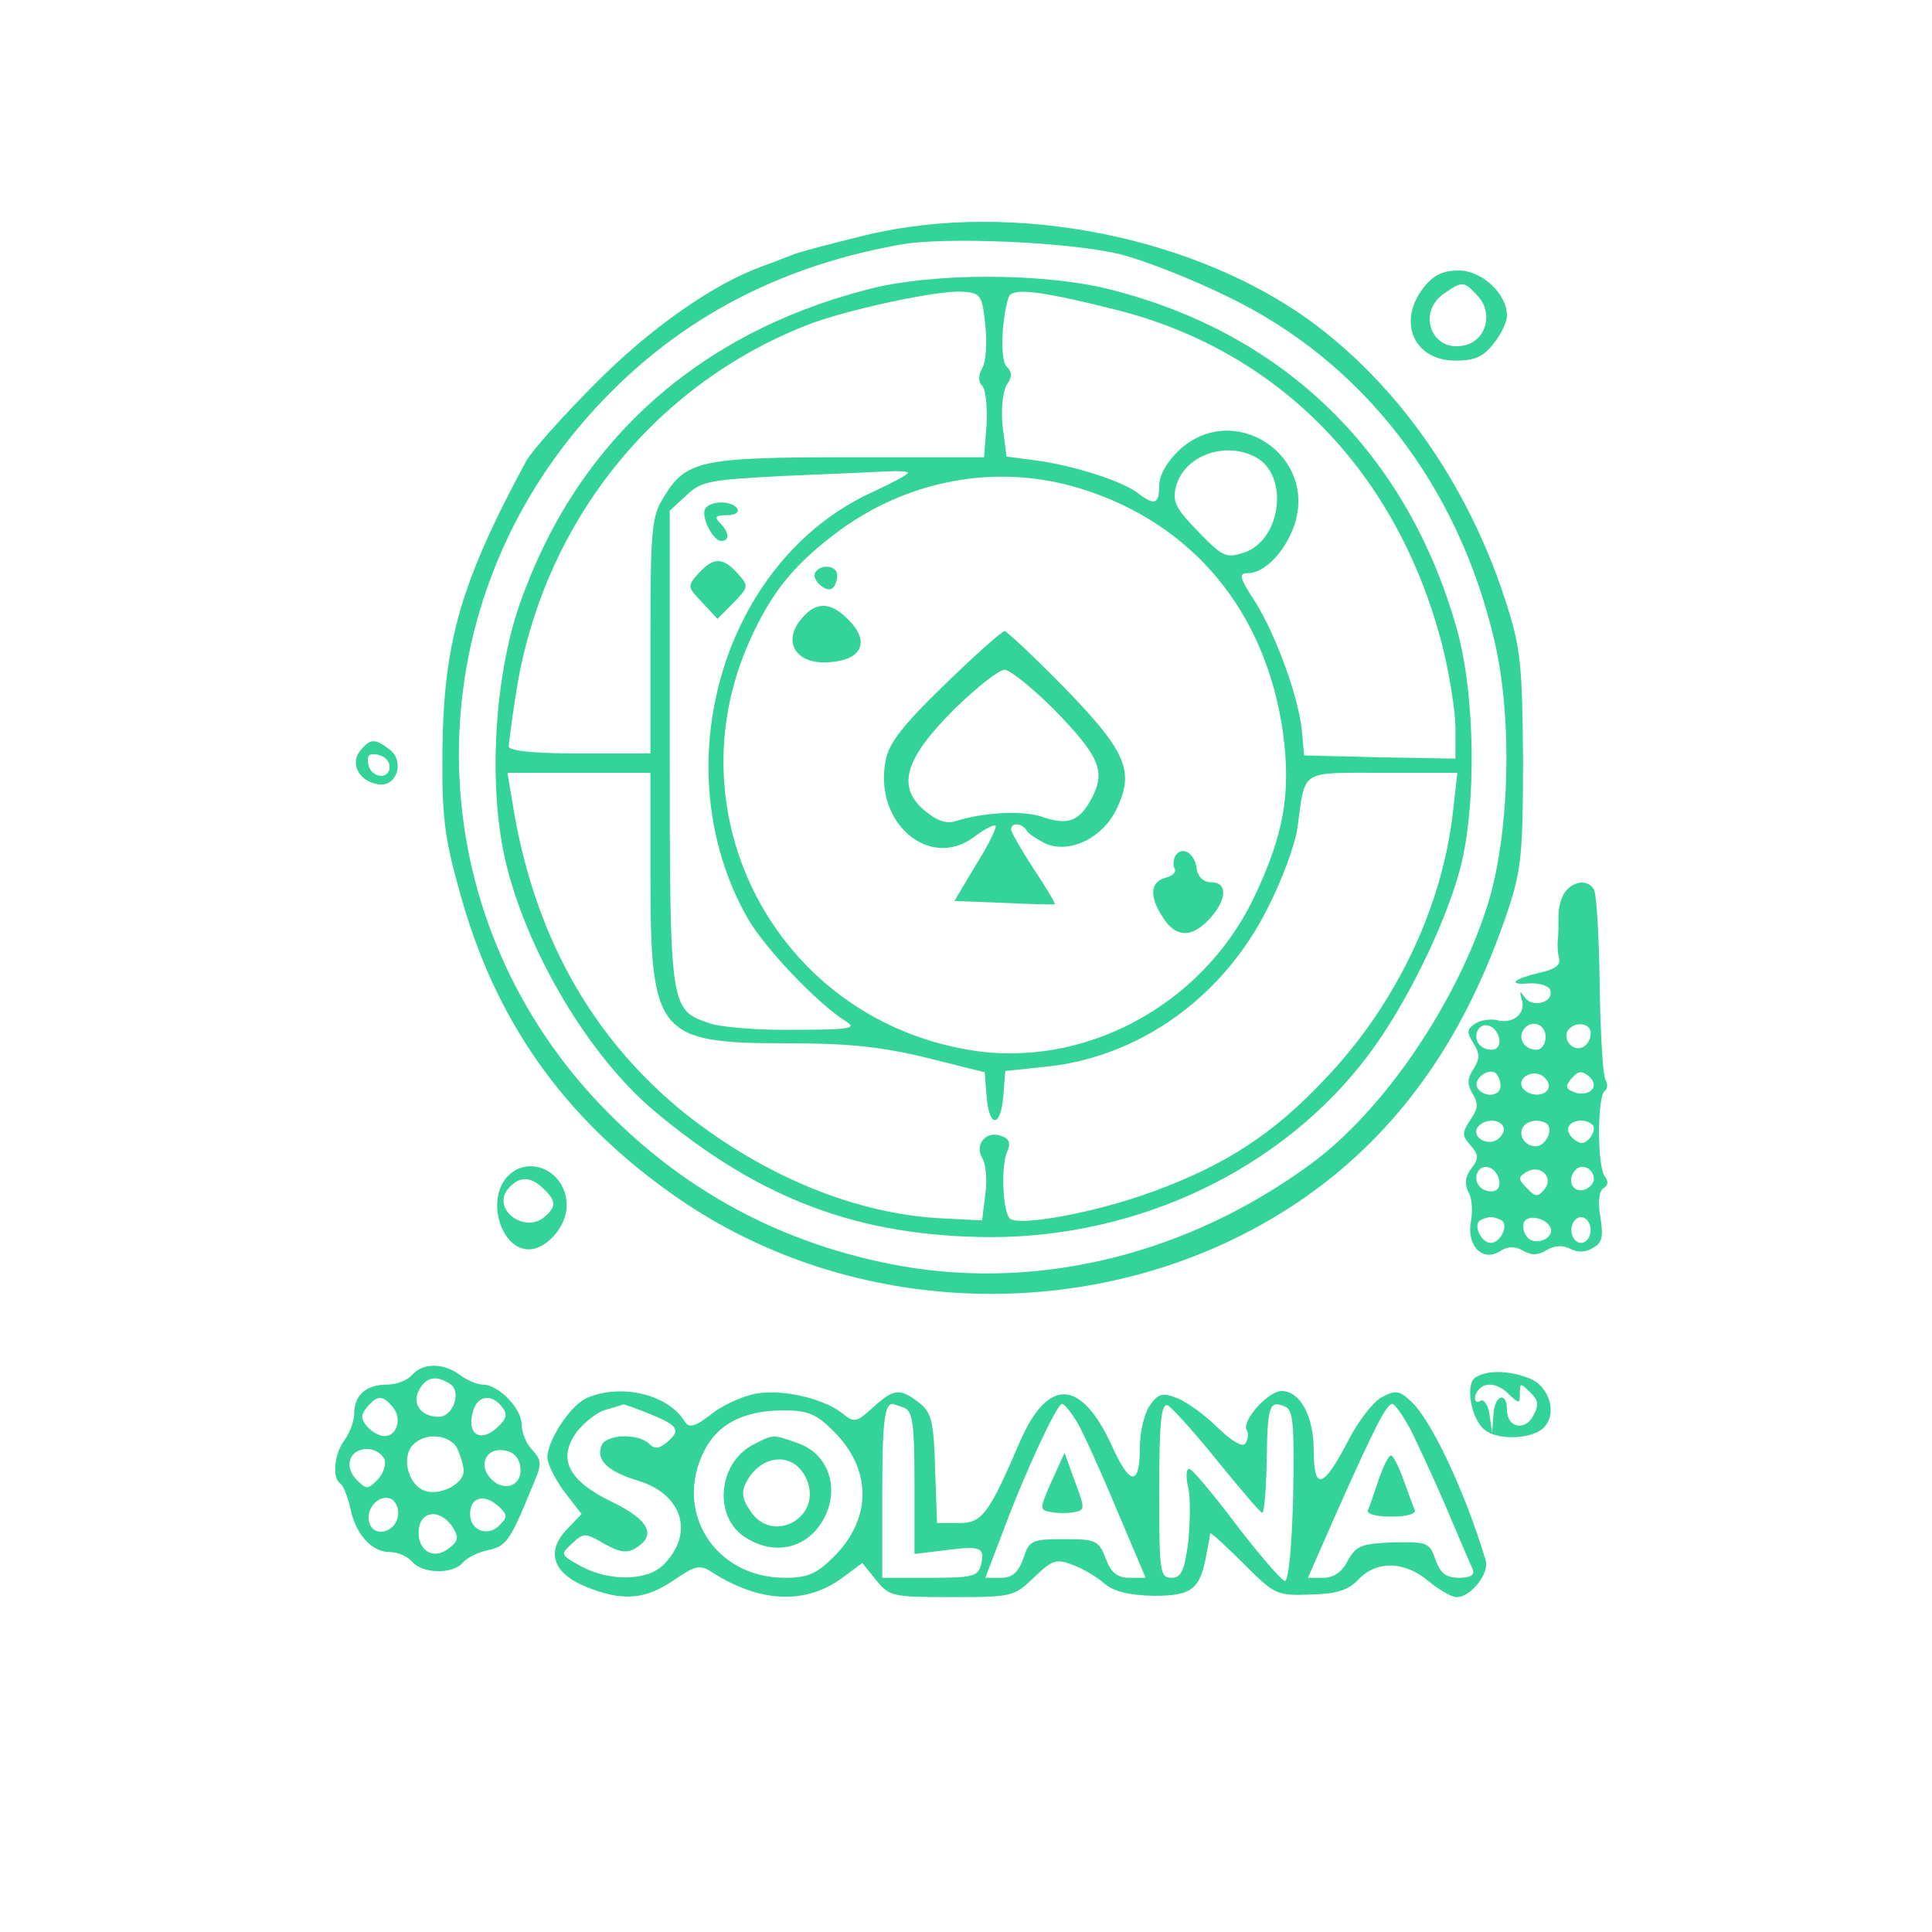
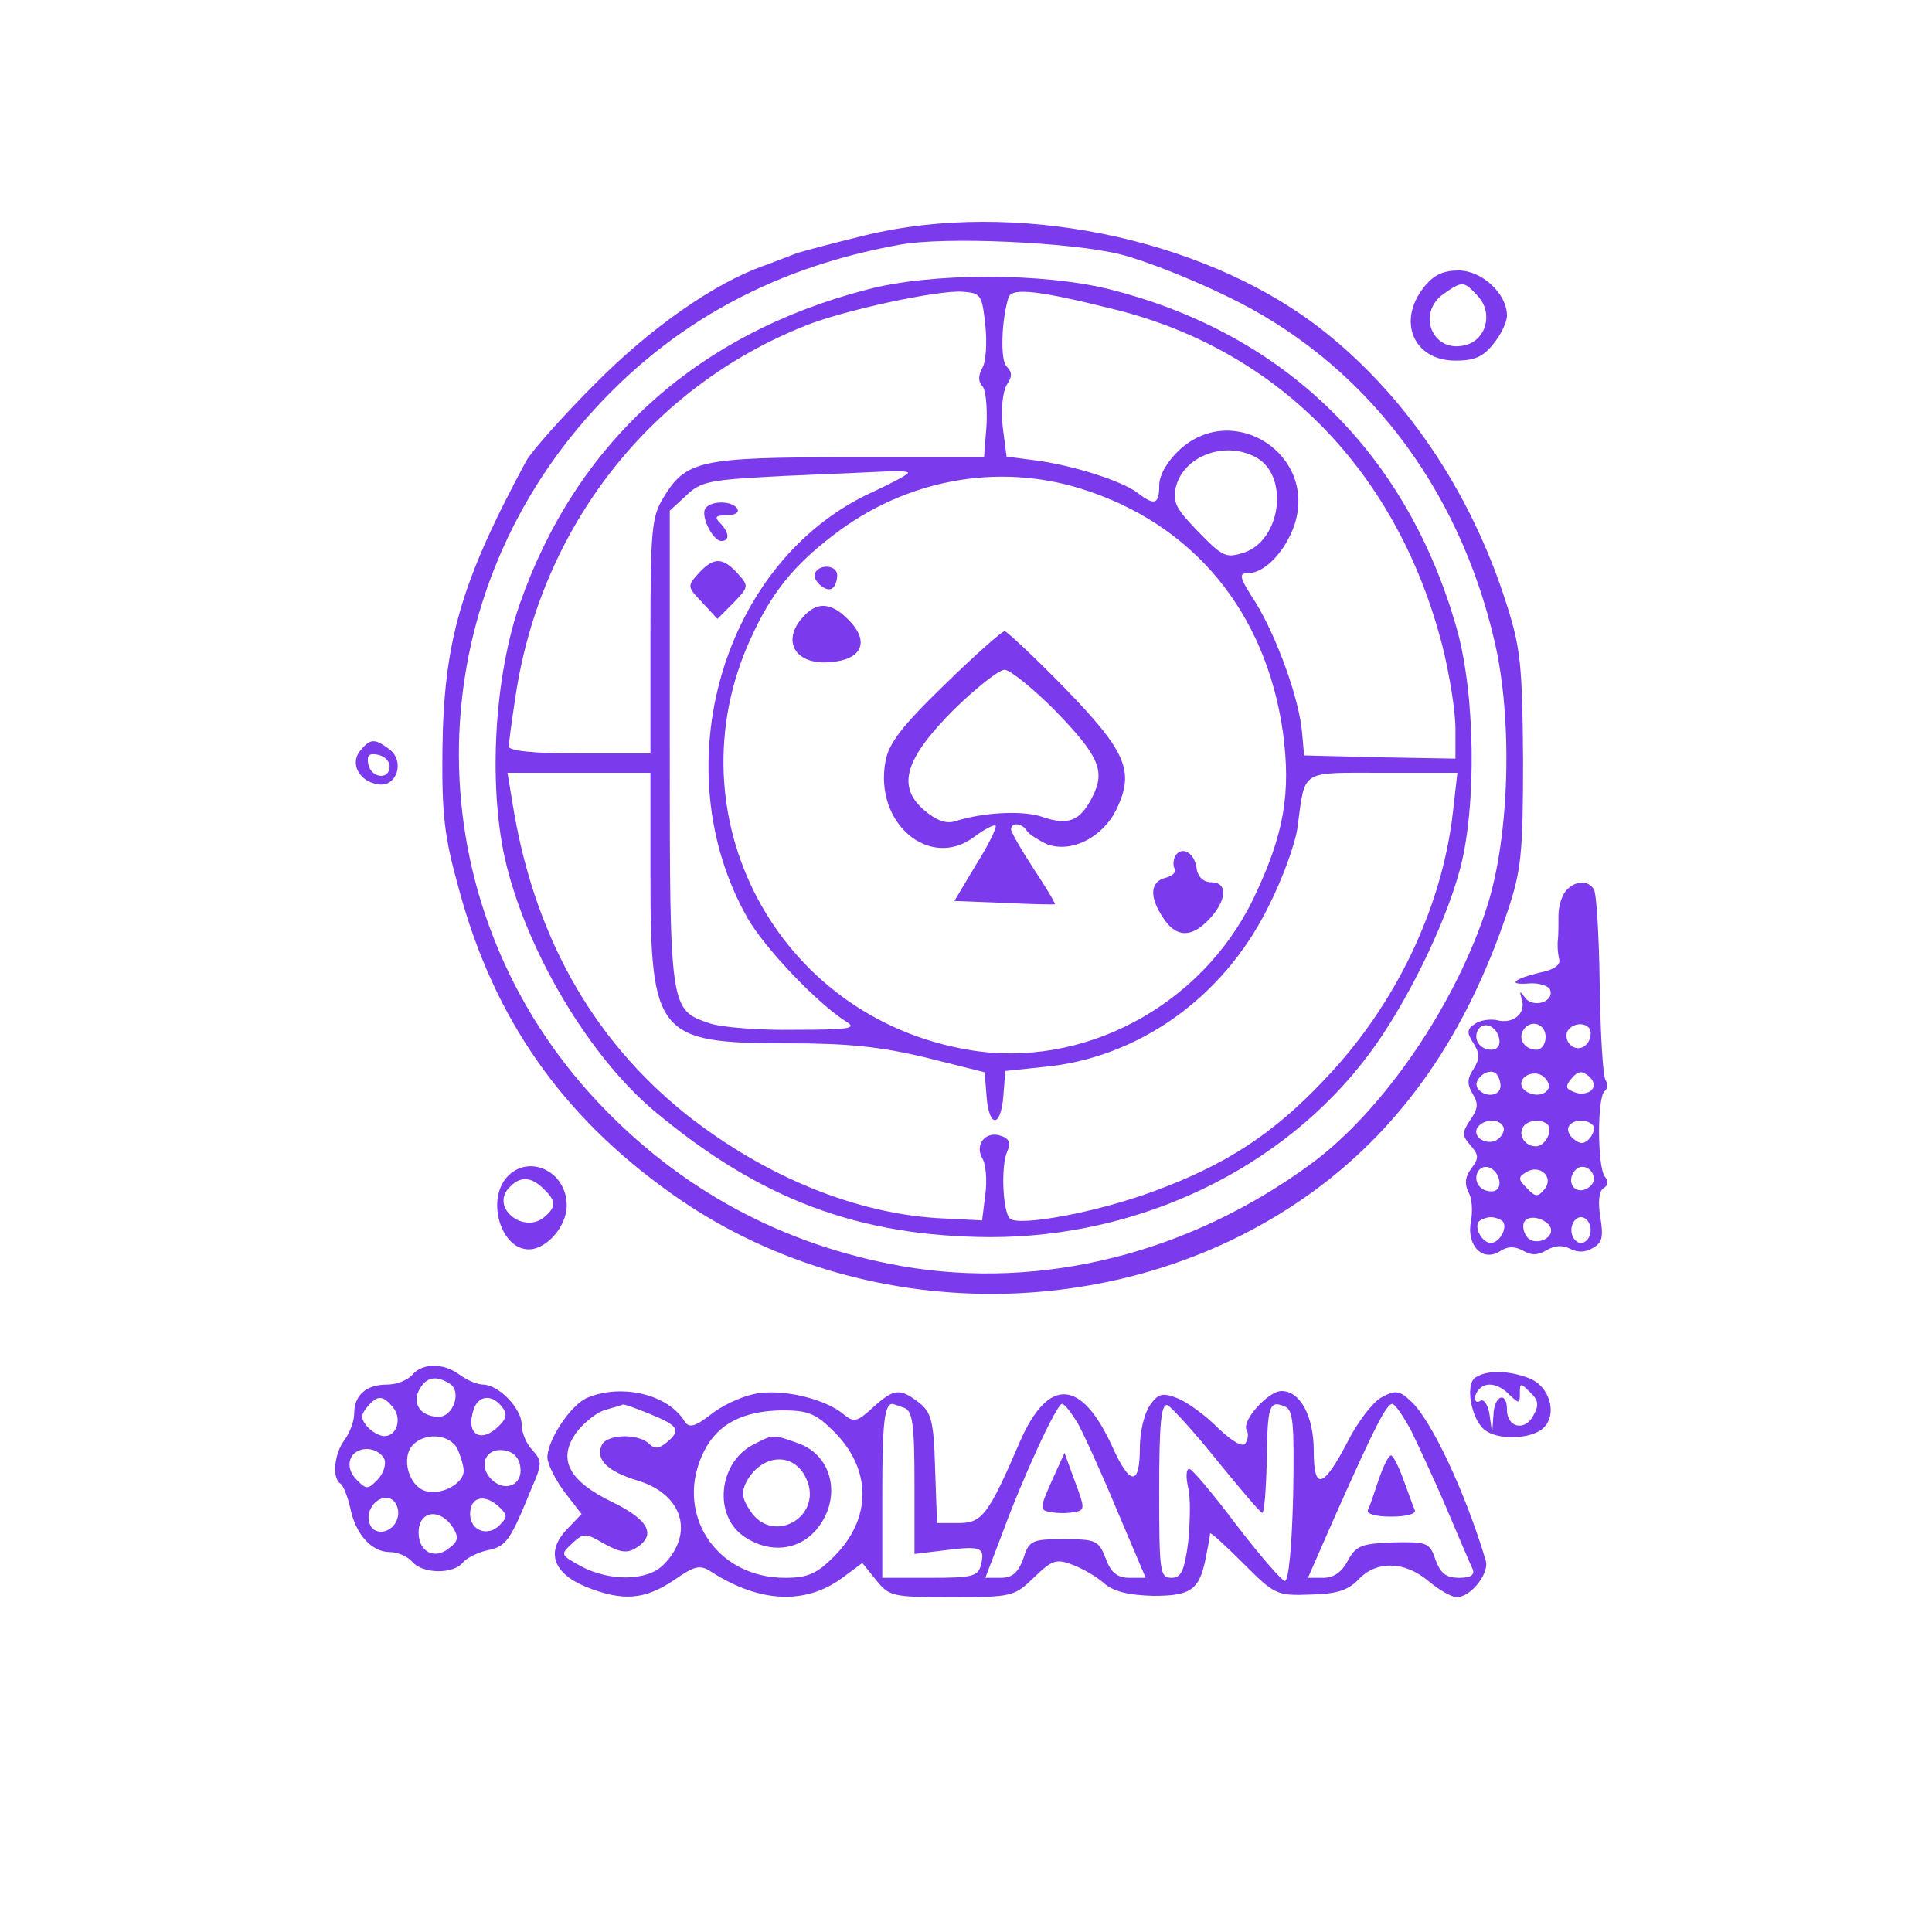
<svg xmlns="http://www.w3.org/2000/svg" version="1.0" width="300pt" height="300pt" viewBox="0 0 300 300" preserveAspectRatio="xMidYMid meet">
-   <g transform="translate(0,300) scale(0.1,-0.1)" fill="#34d399" stroke="none">
-     <path d="M1345 2635 c-49 -12 -99 -25 -110 -29 -11 -4 -33 -13 -50 -19 -76 -27 -175 -96 -261 -183 -50 -50 -98 -104 -107 -120 -102 -189 -128 -281 -130 -449 -1 -101 3 -135 26 -217 54 -200 160 -351 329 -471 294 -210 710 -208 1000 5 137 101 235 242 299 433 21 63 24 88 24 235 -1 146 -4 174 -25 240 -56 178 -161 332 -295 434 -182 138 -471 196 -700 141z m395 -30 c36 -9 110 -38 165 -65 211 -101 360 -294 416 -537 28 -121 23 -299 -11 -408 -48 -152 -161 -319 -274 -402 -189 -139 -418 -197 -636 -159 -185 33 -343 118 -472 255 -276 294 -288 739 -29 1048 128 152 292 246 498 283 69 13 267 4 343 -15z" fill="#34d399" />
-     <path d="M1345 2550 c-265 -69 -451 -239 -538 -488 -39 -112 -49 -278 -23 -395 32 -141 130 -307 233 -393 164 -137 317 -194 521 -195 232 0 454 106 587 283 57 76 118 199 142 288 26 97 24 272 -5 374 -77 272 -266 457 -536 526 -105 27 -281 27 -381 0z m185 -55 c3 -27 1 -58 -5 -67 -6 -11 -6 -21 0 -27 6 -6 8 -33 7 -60 l-4 -51 -209 0 c-233 0 -254 -5 -289 -63 -18 -29 -20 -51 -20 -214 l0 -183 -110 0 c-71 0 -110 4 -110 11 0 5 5 42 11 81 40 261 210 477 449 572 59 24 207 56 245 53 28 -2 30 -5 35 -52z m203 24 c254 -64 438 -253 507 -523 11 -44 20 -101 20 -127 l0 -47 -117 2 -118 3 -3 34 c-4 53 -40 151 -72 203 -26 40 -27 46 -12 46 26 0 58 34 72 75 36 109 -95 194 -179 116 -19 -18 -31 -39 -31 -55 0 -29 -7 -32 -34 -11 -24 18 -98 42 -157 50 l-46 6 -6 46 c-3 27 0 54 6 65 9 13 9 20 0 29 -10 10 -8 72 3 107 5 16 47 11 167 -19z m217 -229 c52 -28 40 -128 -18 -148 -28 -9 -33 -7 -71 32 -35 36 -41 47 -35 70 12 48 76 72 124 46z m-540 -24 c0 -3 -25 -16 -55 -30 -233 -106 -327 -428 -194 -662 27 -47 110 -134 154 -161 16 -10 2 -12 -81 -12 -56 -1 -115 4 -132 10 -62 21 -62 21 -62 427 l0 369 26 24 c23 22 36 24 152 30 70 3 142 6 160 7 17 1 32 0 32 -2z m269 -25 c173 -54 286 -190 313 -377 13 -96 2 -160 -46 -260 -81 -167 -266 -265 -443 -234 -297 51 -462 364 -338 637 32 71 66 114 129 162 111 86 254 113 385 72z m-669 -602 c0 -246 11 -259 212 -259 94 0 144 -5 215 -22 l92 -23 3 -38 c4 -49 22 -48 26 1 l3 39 57 6 c148 13 281 107 351 248 22 43 43 100 46 126 12 89 3 83 132 83 l116 0 -7 -62 c-17 -148 -89 -299 -199 -414 -80 -85 -154 -133 -266 -174 -89 -33 -210 -55 -223 -42 -11 11 -14 82 -4 104 6 13 3 20 -9 24 -23 9 -42 -12 -30 -34 6 -9 8 -35 5 -57 l-5 -40 -60 3 c-133 6 -276 64 -400 162 -147 118 -238 281 -270 488 l-7 42 111 0 111 0 0 -161z" fill="#34d399" />
-     <path d="M1095 2210 c-7 -12 12 -50 25 -50 14 0 12 14 -2 28 -9 9 -7 12 11 12 12 0 19 4 16 10 -8 13 -42 13 -50 0z" fill="#34d399" />
-     <path d="M1085 2110 c-18 -20 -18 -21 5 -45 l24 -26 25 25 c24 25 24 26 6 46 -23 25 -37 25 -60 0z" fill="#34d399" />
-     <path d="M1266 2111 c-7 -11 18 -33 27 -24 4 3 7 12 7 20 0 15 -26 18 -34 4z" fill="#34d399" />
-     <path d="M1247 2042 c-35 -38 -11 -76 44 -70 47 4 59 31 29 63 -28 30 -51 32 -73 7z" fill="#34d399" />
-     <path d="M1467 1937 c-66 -64 -87 -91 -92 -119 -18 -96 68 -169 137 -118 16 12 31 20 34 18 2 -3 -11 -30 -30 -60 l-34 -57 77 -3 c42 -2 77 -3 79 -2 1 1 -13 25 -33 55 -19 29 -35 57 -35 61 0 12 18 10 25 -3 4 -5 18 -14 31 -20 38 -14 87 11 108 55 28 59 15 89 -82 189 -47 48 -89 87 -92 87 -4 0 -46 -37 -93 -83z m170 -39 c70 -72 80 -95 59 -136 -19 -37 -37 -44 -76 -31 -29 11 -92 8 -136 -6 -15 -5 -30 1 -49 17 -43 37 -30 80 47 157 34 33 69 61 78 61 8 0 43 -28 77 -62z" fill="#34d399" />
-     <path d="M1825 1671 c-3 -6 -4 -15 -1 -20 3 -5 -3 -11 -14 -14 -24 -6 -26 -29 -4 -62 20 -31 44 -32 72 -2 27 29 29 57 3 57 -12 0 -21 8 -23 22 -3 24 -23 35 -33 19z" fill="#34d399" />
-     <path d="M2211 2554 c-42 -53 -16 -114 49 -114 30 0 43 6 59 26 12 15 21 34 21 44 0 34 -39 70 -75 70 -24 0 -39 -7 -54 -26z m84 -14 c24 -26 13 -68 -20 -76 -51 -13 -76 50 -33 80 29 20 31 20 53 -4z" fill="#34d399" />
-     <path d="M559 1834 c-16 -20 -1 -48 29 -52 29 -4 41 37 16 55 -23 17 -29 16 -45 -3z m46 -24 c0 -22 -29 -18 -33 3 -3 14 1 18 15 15 10 -2 18 -10 18 -18z" fill="#34d399" />
-     <path d="M2431 1616 c-6 -7 -11 -24 -11 -37 0 -13 0 -31 -1 -39 -1 -8 0 -21 2 -29 3 -9 -8 -17 -29 -21 -42 -10 -53 -20 -17 -17 15 1 30 -4 32 -10 7 -19 -27 -29 -39 -12 -8 11 -9 11 -5 -3 7 -21 -13 -39 -39 -32 -10 2 -26 0 -34 -6 -12 -8 -13 -13 -2 -30 10 -16 10 -24 0 -40 -10 -15 -10 -24 -1 -39 9 -15 8 -23 -4 -40 -13 -20 -13 -24 0 -39 13 -15 14 -20 2 -36 -10 -13 -11 -24 -5 -37 6 -9 7 -30 4 -46 -7 -37 18 -63 45 -46 12 8 23 8 36 1 13 -8 24 -7 37 1 12 7 24 8 36 2 11 -6 24 -6 35 1 15 8 17 17 12 48 -4 24 -2 41 5 45 7 4 8 11 2 18 -12 15 -12 126 0 133 4 3 5 11 1 17 -4 6 -8 73 -9 148 -1 76 -5 142 -9 148 -9 15 -30 14 -44 -3z m-103 -229 c2 -10 -3 -17 -12 -17 -18 0 -29 16 -21 31 9 14 29 6 33 -14z m72 3 c0 -11 -6 -20 -14 -20 -18 0 -29 16 -21 30 11 18 35 11 35 -10z m70 6 c0 -20 -19 -31 -32 -18 -6 6 -7 15 -4 21 10 16 36 13 36 -3z m-140 -82 c0 -17 -26 -19 -36 -3 -7 12 15 31 28 23 4 -3 8 -12 8 -20z m74 -5 c-7 -13 -31 -11 -40 2 -9 16 18 30 33 17 7 -6 10 -14 7 -19z m67 -2 c-5 -5 -17 -7 -26 -3 -14 5 -15 9 -5 21 10 12 16 13 27 4 9 -8 10 -16 4 -22z m-137 -56 c3 -5 0 -13 -7 -19 -15 -13 -42 1 -33 17 9 13 33 15 40 2z m69 3 c9 -10 -4 -34 -18 -34 -17 0 -28 17 -20 30 7 11 28 13 38 4z m70 -1 c4 -3 2 -12 -4 -20 -9 -10 -15 -10 -25 -2 -8 6 -11 15 -8 20 6 11 28 12 37 2z m-145 -86 c2 -10 -3 -17 -12 -17 -18 0 -29 16 -21 31 9 14 29 6 33 -14z m70 -14 c-10 -12 -14 -12 -27 2 -14 14 -14 17 -1 25 21 13 44 -8 28 -27z m77 16 c0 -7 -8 -15 -17 -17 -18 -3 -25 18 -11 32 10 10 28 1 28 -15z m-142 -65 c9 -9 -4 -34 -18 -34 -14 0 -27 25 -18 34 4 3 12 6 18 6 6 0 14 -3 18 -6z m75 -11 c5 -18 -28 -29 -38 -12 -5 7 -6 17 -3 22 7 12 35 5 41 -10z m62 -3 c0 -11 -7 -20 -15 -20 -8 0 -15 9 -15 20 0 11 7 20 15 20 8 0 15 -9 15 -20z" fill="#34d399" />
-     <path d="M787 1172 c-32 -36 -9 -112 34 -112 28 0 59 36 59 68 0 54 -60 81 -93 44z m57 -18 c20 -19 20 -28 1 -44 -31 -26 -82 13 -56 44 17 20 35 20 55 0z" fill="#34d399" />
-     <path d="M640 865 c-7 -8 -24 -15 -39 -15 -32 0 -51 -16 -51 -45 0 -12 -7 -30 -15 -41 -16 -21 -20 -60 -6 -68 4 -3 11 -20 15 -38 8 -40 33 -68 61 -68 13 0 28 -7 35 -15 16 -19 64 -20 79 -1 6 7 24 16 39 19 28 6 34 14 67 95 17 39 17 43 2 60 -10 10 -17 28 -17 40 0 25 -36 62 -60 62 -9 0 -25 7 -36 15 -25 19 -58 19 -74 0z m59 -14 c18 -12 5 -51 -18 -51 -27 0 -42 20 -30 42 11 20 26 23 48 9z m-89 -36 c15 -18 6 -45 -13 -45 -8 0 -20 7 -27 15 -10 12 -10 18 0 30 16 19 24 19 40 0z m169 1 c9 -11 8 -18 -4 -30 -28 -28 -52 -14 -40 24 7 23 28 26 44 6z m-69 -65 c5 -11 10 -27 10 -35 0 -20 -36 -39 -60 -31 -25 8 -37 50 -20 70 18 21 57 19 70 -4z m-113 -17 c3 -8 -2 -23 -11 -32 -15 -15 -17 -15 -32 0 -21 21 -11 48 16 48 11 0 23 -7 27 -16z m211 -12 c4 -28 -24 -40 -45 -19 -21 21 -9 49 19 45 15 -2 24 -11 26 -26z m-190 -76 c-4 -25 -36 -34 -44 -12 -8 21 13 46 32 39 8 -3 14 -15 12 -27z m158 -14 c-18 -19 -46 -9 -46 17 0 26 21 32 43 13 15 -14 16 -17 3 -30z m-72 -5 c9 -15 7 -21 -8 -32 -22 -17 -46 -4 -46 25 0 35 34 39 54 7z" fill="#34d399" />
-     <path d="M2291 861 c-16 -10 -7 -64 14 -81 20 -17 74 -15 92 3 22 22 9 65 -23 77 -31 12 -65 13 -83 1z m53 -27 c15 -14 16 -14 16 2 0 17 1 17 16 2 13 -12 14 -20 5 -36 -13 -25 -41 -19 -41 9 0 30 -20 22 -21 -8 l-2 -28 -4 28 c-2 15 -9 25 -14 22 -10 -7 -12 8 -2 18 11 12 31 8 47 -9z" fill="#34d399" />
-     <path d="M913 830 c-26 -10 -63 -66 -63 -93 0 -10 12 -34 26 -53 l27 -35 -23 -24 c-33 -35 -21 -68 30 -89 57 -23 91 -20 136 10 33 23 41 25 59 13 75 -48 146 -51 203 -9 l31 23 21 -26 c21 -26 25 -27 118 -27 93 0 97 1 127 30 29 28 35 30 61 20 16 -6 38 -19 49 -29 14 -12 37 -18 76 -19 61 0 73 10 83 68 3 14 5 27 5 29 1 2 24 -19 51 -46 49 -49 52 -51 105 -49 42 1 59 7 75 24 28 29 71 28 108 -3 17 -14 36 -25 44 -25 22 0 51 37 45 57 -32 107 -85 219 -116 247 -18 17 -24 18 -46 6 -13 -7 -37 -38 -52 -68 -38 -73 -53 -78 -53 -15 0 54 -21 93 -50 93 -21 0 -63 -47 -54 -61 3 -5 2 -14 -2 -20 -4 -7 -20 2 -43 24 -20 20 -48 40 -63 46 -23 9 -30 7 -43 -12 -8 -12 -15 -40 -15 -64 0 -61 -15 -61 -43 1 -48 105 -99 108 -143 8 -49 -114 -59 -127 -95 -127 l-34 0 -3 85 c-2 74 -6 87 -25 102 -30 23 -39 22 -72 -8 -24 -22 -29 -23 -44 -11 -26 23 -88 39 -130 34 -21 -2 -54 -16 -74 -31 -28 -22 -37 -24 -44 -13 -25 41 -96 59 -150 37z m97 -26 c44 -18 48 -25 25 -44 -12 -10 -19 -10 -27 -2 -17 17 -68 15 -74 -3 -9 -22 10 -40 56 -54 70 -21 89 -82 40 -131 -25 -25 -83 -26 -128 -2 -32 18 -32 18 -14 35 18 17 21 17 50 0 25 -14 36 -15 49 -7 33 20 21 44 -37 72 -68 33 -85 67 -54 109 12 15 32 31 45 34 13 4 25 7 26 8 2 1 21 -6 43 -15z m394 10 c13 -5 16 -25 16 -116 l0 -111 49 6 c55 7 61 4 54 -24 -5 -17 -14 -19 -79 -19 l-74 0 0 128 c0 111 3 142 16 142 1 0 9 -3 18 -6z m269 -23 c9 -16 37 -77 61 -135 l45 -106 -25 0 c-19 0 -29 8 -37 30 -11 28 -15 30 -65 30 -50 0 -54 -2 -63 -30 -8 -22 -17 -30 -35 -30 l-24 0 26 68 c33 90 85 202 93 202 4 0 14 -13 24 -29z m217 -59 c36 -44 67 -81 70 -81 3 -1 6 35 7 80 1 87 4 95 28 85 13 -5 15 -25 13 -138 -2 -81 -7 -133 -13 -133 -5 1 -39 40 -75 87 -36 48 -69 87 -73 87 -5 1 -6 -12 -2 -29 4 -16 3 -54 0 -85 -6 -45 -11 -55 -26 -55 -18 0 -19 9 -19 136 0 104 3 135 13 132 6 -3 41 -41 77 -86z m301 47 c11 -23 37 -78 56 -123 19 -45 37 -87 40 -93 3 -9 -4 -13 -21 -13 -21 0 -29 7 -37 28 -9 27 -13 28 -66 27 -49 -2 -57 -5 -70 -28 -9 -18 -22 -27 -38 -27 l-24 0 43 98 c61 137 79 172 88 172 4 0 17 -19 29 -41z m-896 -2 c59 -59 59 -135 0 -194 -27 -27 -41 -33 -76 -33 -109 0 -174 103 -125 198 21 41 60 61 120 62 41 0 53 -5 81 -33z" fill="#34d399" />
-     <path d="M1633 700 c-19 -43 -19 -45 -1 -48 10 -2 26 -2 36 0 17 3 17 5 1 48 l-16 44 -20 -44z" fill="#34d399" />
-     <path d="M2141 703 c-7 -21 -14 -42 -17 -48 -2 -6 13 -10 36 -10 23 0 39 4 37 10 -3 6 -10 27 -18 48 -7 20 -16 37 -19 37 -4 0 -12 -17 -19 -37z" fill="#34d399" />
-     <path d="M1170 757 c-55 -28 -63 -112 -13 -144 38 -25 82 -21 110 11 41 48 27 116 -28 135 -39 14 -38 14 -69 -2z m82 -53 c27 -59 -52 -104 -87 -50 -13 19 -14 29 -6 45 24 44 74 47 93 5z" fill="#34d399" />
+   <g transform="translate(0,300) scale(0.1,-0.1)" fill="#7c3aed" stroke="none">
+     <path d="M1345 2635 c-49 -12 -99 -25 -110 -29 -11 -4 -33 -13 -50 -19 -76 -27 -175 -96 -261 -183 -50 -50 -98 -104 -107 -120 -102 -189 -128 -281 -130 -449 -1 -101 3 -135 26 -217 54 -200 160 -351 329 -471 294 -210 710 -208 1000 5 137 101 235 242 299 433 21 63 24 88 24 235 -1 146 -4 174 -25 240 -56 178 -161 332 -295 434 -182 138 -471 196 -700 141z m395 -30 c36 -9 110 -38 165 -65 211 -101 360 -294 416 -537 28 -121 23 -299 -11 -408 -48 -152 -161 -319 -274 -402 -189 -139 -418 -197 -636 -159 -185 33 -343 118 -472 255 -276 294 -288 739 -29 1048 128 152 292 246 498 283 69 13 267 4 343 -15z" fill="#7c3aed" />
+     <path d="M1345 2550 c-265 -69 -451 -239 -538 -488 -39 -112 -49 -278 -23 -395 32 -141 130 -307 233 -393 164 -137 317 -194 521 -195 232 0 454 106 587 283 57 76 118 199 142 288 26 97 24 272 -5 374 -77 272 -266 457 -536 526 -105 27 -281 27 -381 0z m185 -55 c3 -27 1 -58 -5 -67 -6 -11 -6 -21 0 -27 6 -6 8 -33 7 -60 l-4 -51 -209 0 c-233 0 -254 -5 -289 -63 -18 -29 -20 -51 -20 -214 l0 -183 -110 0 c-71 0 -110 4 -110 11 0 5 5 42 11 81 40 261 210 477 449 572 59 24 207 56 245 53 28 -2 30 -5 35 -52z m203 24 c254 -64 438 -253 507 -523 11 -44 20 -101 20 -127 l0 -47 -117 2 -118 3 -3 34 c-4 53 -40 151 -72 203 -26 40 -27 46 -12 46 26 0 58 34 72 75 36 109 -95 194 -179 116 -19 -18 -31 -39 -31 -55 0 -29 -7 -32 -34 -11 -24 18 -98 42 -157 50 l-46 6 -6 46 c-3 27 0 54 6 65 9 13 9 20 0 29 -10 10 -8 72 3 107 5 16 47 11 167 -19z m217 -229 c52 -28 40 -128 -18 -148 -28 -9 -33 -7 -71 32 -35 36 -41 47 -35 70 12 48 76 72 124 46z m-540 -24 c0 -3 -25 -16 -55 -30 -233 -106 -327 -428 -194 -662 27 -47 110 -134 154 -161 16 -10 2 -12 -81 -12 -56 -1 -115 4 -132 10 -62 21 -62 21 -62 427 l0 369 26 24 c23 22 36 24 152 30 70 3 142 6 160 7 17 1 32 0 32 -2z m269 -25 c173 -54 286 -190 313 -377 13 -96 2 -160 -46 -260 -81 -167 -266 -265 -443 -234 -297 51 -462 364 -338 637 32 71 66 114 129 162 111 86 254 113 385 72z m-669 -602 c0 -246 11 -259 212 -259 94 0 144 -5 215 -22 l92 -23 3 -38 c4 -49 22 -48 26 1 l3 39 57 6 c148 13 281 107 351 248 22 43 43 100 46 126 12 89 3 83 132 83 l116 0 -7 -62 c-17 -148 -89 -299 -199 -414 -80 -85 -154 -133 -266 -174 -89 -33 -210 -55 -223 -42 -11 11 -14 82 -4 104 6 13 3 20 -9 24 -23 9 -42 -12 -30 -34 6 -9 8 -35 5 -57 l-5 -40 -60 3 c-133 6 -276 64 -400 162 -147 118 -238 281 -270 488 l-7 42 111 0 111 0 0 -161z" fill="#7c3aed" />
+     <path d="M1095 2210 c-7 -12 12 -50 25 -50 14 0 12 14 -2 28 -9 9 -7 12 11 12 12 0 19 4 16 10 -8 13 -42 13 -50 0z" fill="#7c3aed" />
+     <path d="M1085 2110 c-18 -20 -18 -21 5 -45 l24 -26 25 25 c24 25 24 26 6 46 -23 25 -37 25 -60 0z" fill="#7c3aed" />
+     <path d="M1266 2111 c-7 -11 18 -33 27 -24 4 3 7 12 7 20 0 15 -26 18 -34 4z" fill="#7c3aed" />
+     <path d="M1247 2042 c-35 -38 -11 -76 44 -70 47 4 59 31 29 63 -28 30 -51 32 -73 7z" fill="#7c3aed" />
+     <path d="M1467 1937 c-66 -64 -87 -91 -92 -119 -18 -96 68 -169 137 -118 16 12 31 20 34 18 2 -3 -11 -30 -30 -60 l-34 -57 77 -3 c42 -2 77 -3 79 -2 1 1 -13 25 -33 55 -19 29 -35 57 -35 61 0 12 18 10 25 -3 4 -5 18 -14 31 -20 38 -14 87 11 108 55 28 59 15 89 -82 189 -47 48 -89 87 -92 87 -4 0 -46 -37 -93 -83z m170 -39 c70 -72 80 -95 59 -136 -19 -37 -37 -44 -76 -31 -29 11 -92 8 -136 -6 -15 -5 -30 1 -49 17 -43 37 -30 80 47 157 34 33 69 61 78 61 8 0 43 -28 77 -62z" fill="#7c3aed" />
+     <path d="M1825 1671 c-3 -6 -4 -15 -1 -20 3 -5 -3 -11 -14 -14 -24 -6 -26 -29 -4 -62 20 -31 44 -32 72 -2 27 29 29 57 3 57 -12 0 -21 8 -23 22 -3 24 -23 35 -33 19z" fill="#7c3aed" />
+     <path d="M2211 2554 c-42 -53 -16 -114 49 -114 30 0 43 6 59 26 12 15 21 34 21 44 0 34 -39 70 -75 70 -24 0 -39 -7 -54 -26z m84 -14 c24 -26 13 -68 -20 -76 -51 -13 -76 50 -33 80 29 20 31 20 53 -4z" fill="#7c3aed" />
+     <path d="M559 1834 c-16 -20 -1 -48 29 -52 29 -4 41 37 16 55 -23 17 -29 16 -45 -3z m46 -24 c0 -22 -29 -18 -33 3 -3 14 1 18 15 15 10 -2 18 -10 18 -18z" fill="#7c3aed" />
+     <path d="M2431 1616 c-6 -7 -11 -24 -11 -37 0 -13 0 -31 -1 -39 -1 -8 0 -21 2 -29 3 -9 -8 -17 -29 -21 -42 -10 -53 -20 -17 -17 15 1 30 -4 32 -10 7 -19 -27 -29 -39 -12 -8 11 -9 11 -5 -3 7 -21 -13 -39 -39 -32 -10 2 -26 0 -34 -6 -12 -8 -13 -13 -2 -30 10 -16 10 -24 0 -40 -10 -15 -10 -24 -1 -39 9 -15 8 -23 -4 -40 -13 -20 -13 -24 0 -39 13 -15 14 -20 2 -36 -10 -13 -11 -24 -5 -37 6 -9 7 -30 4 -46 -7 -37 18 -63 45 -46 12 8 23 8 36 1 13 -8 24 -7 37 1 12 7 24 8 36 2 11 -6 24 -6 35 1 15 8 17 17 12 48 -4 24 -2 41 5 45 7 4 8 11 2 18 -12 15 -12 126 0 133 4 3 5 11 1 17 -4 6 -8 73 -9 148 -1 76 -5 142 -9 148 -9 15 -30 14 -44 -3z m-103 -229 c2 -10 -3 -17 -12 -17 -18 0 -29 16 -21 31 9 14 29 6 33 -14z m72 3 c0 -11 -6 -20 -14 -20 -18 0 -29 16 -21 30 11 18 35 11 35 -10z m70 6 c0 -20 -19 -31 -32 -18 -6 6 -7 15 -4 21 10 16 36 13 36 -3z m-140 -82 c0 -17 -26 -19 -36 -3 -7 12 15 31 28 23 4 -3 8 -12 8 -20z m74 -5 c-7 -13 -31 -11 -40 2 -9 16 18 30 33 17 7 -6 10 -14 7 -19z m67 -2 c-5 -5 -17 -7 -26 -3 -14 5 -15 9 -5 21 10 12 16 13 27 4 9 -8 10 -16 4 -22z m-137 -56 c3 -5 0 -13 -7 -19 -15 -13 -42 1 -33 17 9 13 33 15 40 2z m69 3 c9 -10 -4 -34 -18 -34 -17 0 -28 17 -20 30 7 11 28 13 38 4z m70 -1 c4 -3 2 -12 -4 -20 -9 -10 -15 -10 -25 -2 -8 6 -11 15 -8 20 6 11 28 12 37 2z m-145 -86 c2 -10 -3 -17 -12 -17 -18 0 -29 16 -21 31 9 14 29 6 33 -14z m70 -14 c-10 -12 -14 -12 -27 2 -14 14 -14 17 -1 25 21 13 44 -8 28 -27z m77 16 c0 -7 -8 -15 -17 -17 -18 -3 -25 18 -11 32 10 10 28 1 28 -15z m-142 -65 c9 -9 -4 -34 -18 -34 -14 0 -27 25 -18 34 4 3 12 6 18 6 6 0 14 -3 18 -6z m75 -11 c5 -18 -28 -29 -38 -12 -5 7 -6 17 -3 22 7 12 35 5 41 -10z m62 -3 c0 -11 -7 -20 -15 -20 -8 0 -15 9 -15 20 0 11 7 20 15 20 8 0 15 -9 15 -20z" fill="#7c3aed" />
+     <path d="M787 1172 c-32 -36 -9 -112 34 -112 28 0 59 36 59 68 0 54 -60 81 -93 44z m57 -18 c20 -19 20 -28 1 -44 -31 -26 -82 13 -56 44 17 20 35 20 55 0z" fill="#7c3aed" />
+     <path d="M640 865 c-7 -8 -24 -15 -39 -15 -32 0 -51 -16 -51 -45 0 -12 -7 -30 -15 -41 -16 -21 -20 -60 -6 -68 4 -3 11 -20 15 -38 8 -40 33 -68 61 -68 13 0 28 -7 35 -15 16 -19 64 -20 79 -1 6 7 24 16 39 19 28 6 34 14 67 95 17 39 17 43 2 60 -10 10 -17 28 -17 40 0 25 -36 62 -60 62 -9 0 -25 7 -36 15 -25 19 -58 19 -74 0z m59 -14 c18 -12 5 -51 -18 -51 -27 0 -42 20 -30 42 11 20 26 23 48 9z m-89 -36 c15 -18 6 -45 -13 -45 -8 0 -20 7 -27 15 -10 12 -10 18 0 30 16 19 24 19 40 0z m169 1 c9 -11 8 -18 -4 -30 -28 -28 -52 -14 -40 24 7 23 28 26 44 6z m-69 -65 c5 -11 10 -27 10 -35 0 -20 -36 -39 -60 -31 -25 8 -37 50 -20 70 18 21 57 19 70 -4z m-113 -17 c3 -8 -2 -23 -11 -32 -15 -15 -17 -15 -32 0 -21 21 -11 48 16 48 11 0 23 -7 27 -16z m211 -12 c4 -28 -24 -40 -45 -19 -21 21 -9 49 19 45 15 -2 24 -11 26 -26z m-190 -76 c-4 -25 -36 -34 -44 -12 -8 21 13 46 32 39 8 -3 14 -15 12 -27z m158 -14 c-18 -19 -46 -9 -46 17 0 26 21 32 43 13 15 -14 16 -17 3 -30z m-72 -5 c9 -15 7 -21 -8 -32 -22 -17 -46 -4 -46 25 0 35 34 39 54 7z" fill="#7c3aed" />
+     <path d="M2291 861 c-16 -10 -7 -64 14 -81 20 -17 74 -15 92 3 22 22 9 65 -23 77 -31 12 -65 13 -83 1z m53 -27 c15 -14 16 -14 16 2 0 17 1 17 16 2 13 -12 14 -20 5 -36 -13 -25 -41 -19 -41 9 0 30 -20 22 -21 -8 l-2 -28 -4 28 c-2 15 -9 25 -14 22 -10 -7 -12 8 -2 18 11 12 31 8 47 -9z" fill="#7c3aed" />
+     <path d="M913 830 c-26 -10 -63 -66 -63 -93 0 -10 12 -34 26 -53 l27 -35 -23 -24 c-33 -35 -21 -68 30 -89 57 -23 91 -20 136 10 33 23 41 25 59 13 75 -48 146 -51 203 -9 l31 23 21 -26 c21 -26 25 -27 118 -27 93 0 97 1 127 30 29 28 35 30 61 20 16 -6 38 -19 49 -29 14 -12 37 -18 76 -19 61 0 73 10 83 68 3 14 5 27 5 29 1 2 24 -19 51 -46 49 -49 52 -51 105 -49 42 1 59 7 75 24 28 29 71 28 108 -3 17 -14 36 -25 44 -25 22 0 51 37 45 57 -32 107 -85 219 -116 247 -18 17 -24 18 -46 6 -13 -7 -37 -38 -52 -68 -38 -73 -53 -78 -53 -15 0 54 -21 93 -50 93 -21 0 -63 -47 -54 -61 3 -5 2 -14 -2 -20 -4 -7 -20 2 -43 24 -20 20 -48 40 -63 46 -23 9 -30 7 -43 -12 -8 -12 -15 -40 -15 -64 0 -61 -15 -61 -43 1 -48 105 -99 108 -143 8 -49 -114 -59 -127 -95 -127 l-34 0 -3 85 c-2 74 -6 87 -25 102 -30 23 -39 22 -72 -8 -24 -22 -29 -23 -44 -11 -26 23 -88 39 -130 34 -21 -2 -54 -16 -74 -31 -28 -22 -37 -24 -44 -13 -25 41 -96 59 -150 37z m97 -26 c44 -18 48 -25 25 -44 -12 -10 -19 -10 -27 -2 -17 17 -68 15 -74 -3 -9 -22 10 -40 56 -54 70 -21 89 -82 40 -131 -25 -25 -83 -26 -128 -2 -32 18 -32 18 -14 35 18 17 21 17 50 0 25 -14 36 -15 49 -7 33 20 21 44 -37 72 -68 33 -85 67 -54 109 12 15 32 31 45 34 13 4 25 7 26 8 2 1 21 -6 43 -15z m394 10 c13 -5 16 -25 16 -116 l0 -111 49 6 c55 7 61 4 54 -24 -5 -17 -14 -19 -79 -19 l-74 0 0 128 c0 111 3 142 16 142 1 0 9 -3 18 -6z m269 -23 c9 -16 37 -77 61 -135 l45 -106 -25 0 c-19 0 -29 8 -37 30 -11 28 -15 30 -65 30 -50 0 -54 -2 -63 -30 -8 -22 -17 -30 -35 -30 l-24 0 26 68 c33 90 85 202 93 202 4 0 14 -13 24 -29z m217 -59 c36 -44 67 -81 70 -81 3 -1 6 35 7 80 1 87 4 95 28 85 13 -5 15 -25 13 -138 -2 -81 -7 -133 -13 -133 -5 1 -39 40 -75 87 -36 48 -69 87 -73 87 -5 1 -6 -12 -2 -29 4 -16 3 -54 0 -85 -6 -45 -11 -55 -26 -55 -18 0 -19 9 -19 136 0 104 3 135 13 132 6 -3 41 -41 77 -86z m301 47 c11 -23 37 -78 56 -123 19 -45 37 -87 40 -93 3 -9 -4 -13 -21 -13 -21 0 -29 7 -37 28 -9 27 -13 28 -66 27 -49 -2 -57 -5 -70 -28 -9 -18 -22 -27 -38 -27 l-24 0 43 98 c61 137 79 172 88 172 4 0 17 -19 29 -41z m-896 -2 c59 -59 59 -135 0 -194 -27 -27 -41 -33 -76 -33 -109 0 -174 103 -125 198 21 41 60 61 120 62 41 0 53 -5 81 -33z" fill="#7c3aed" />
+     <path d="M1633 700 c-19 -43 -19 -45 -1 -48 10 -2 26 -2 36 0 17 3 17 5 1 48 l-16 44 -20 -44z" fill="#7c3aed" />
+     <path d="M2141 703 c-7 -21 -14 -42 -17 -48 -2 -6 13 -10 36 -10 23 0 39 4 37 10 -3 6 -10 27 -18 48 -7 20 -16 37 -19 37 -4 0 -12 -17 -19 -37z" fill="#7c3aed" />
+     <path d="M1170 757 c-55 -28 -63 -112 -13 -144 38 -25 82 -21 110 11 41 48 27 116 -28 135 -39 14 -38 14 -69 -2z m82 -53 c27 -59 -52 -104 -87 -50 -13 19 -14 29 -6 45 24 44 74 47 93 5z" fill="#7c3aed" />
  </g>
</svg>
